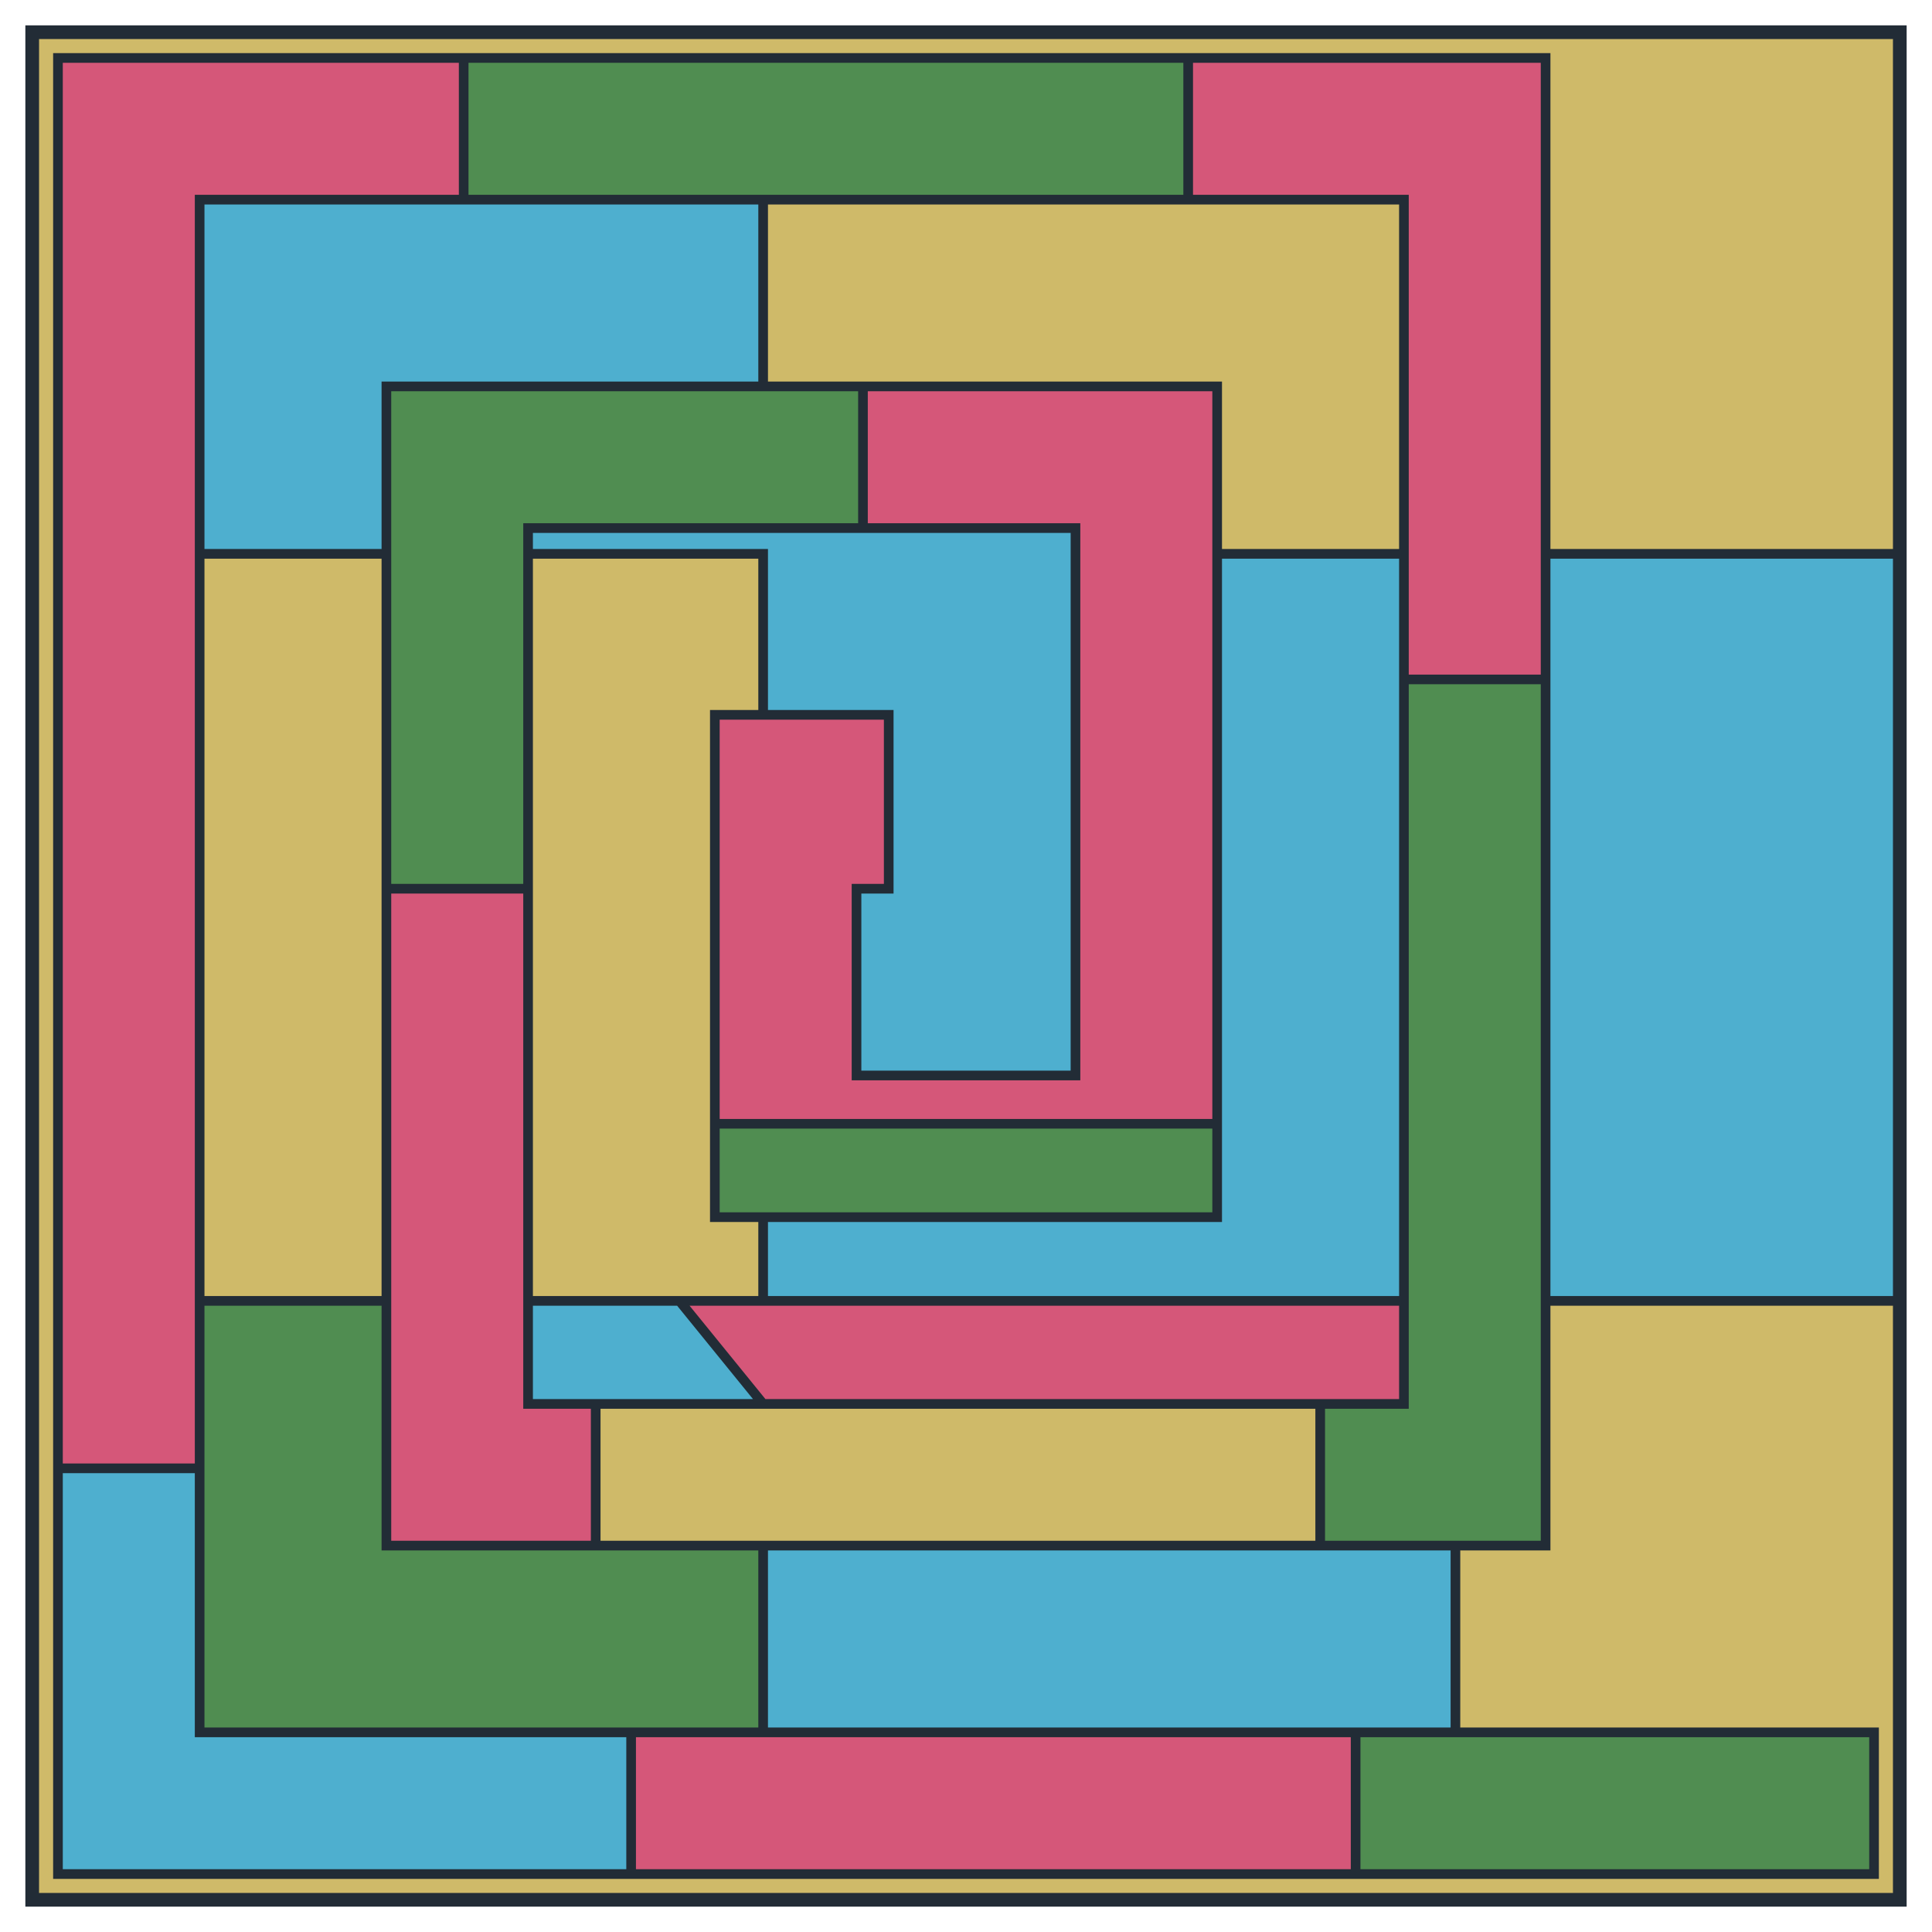
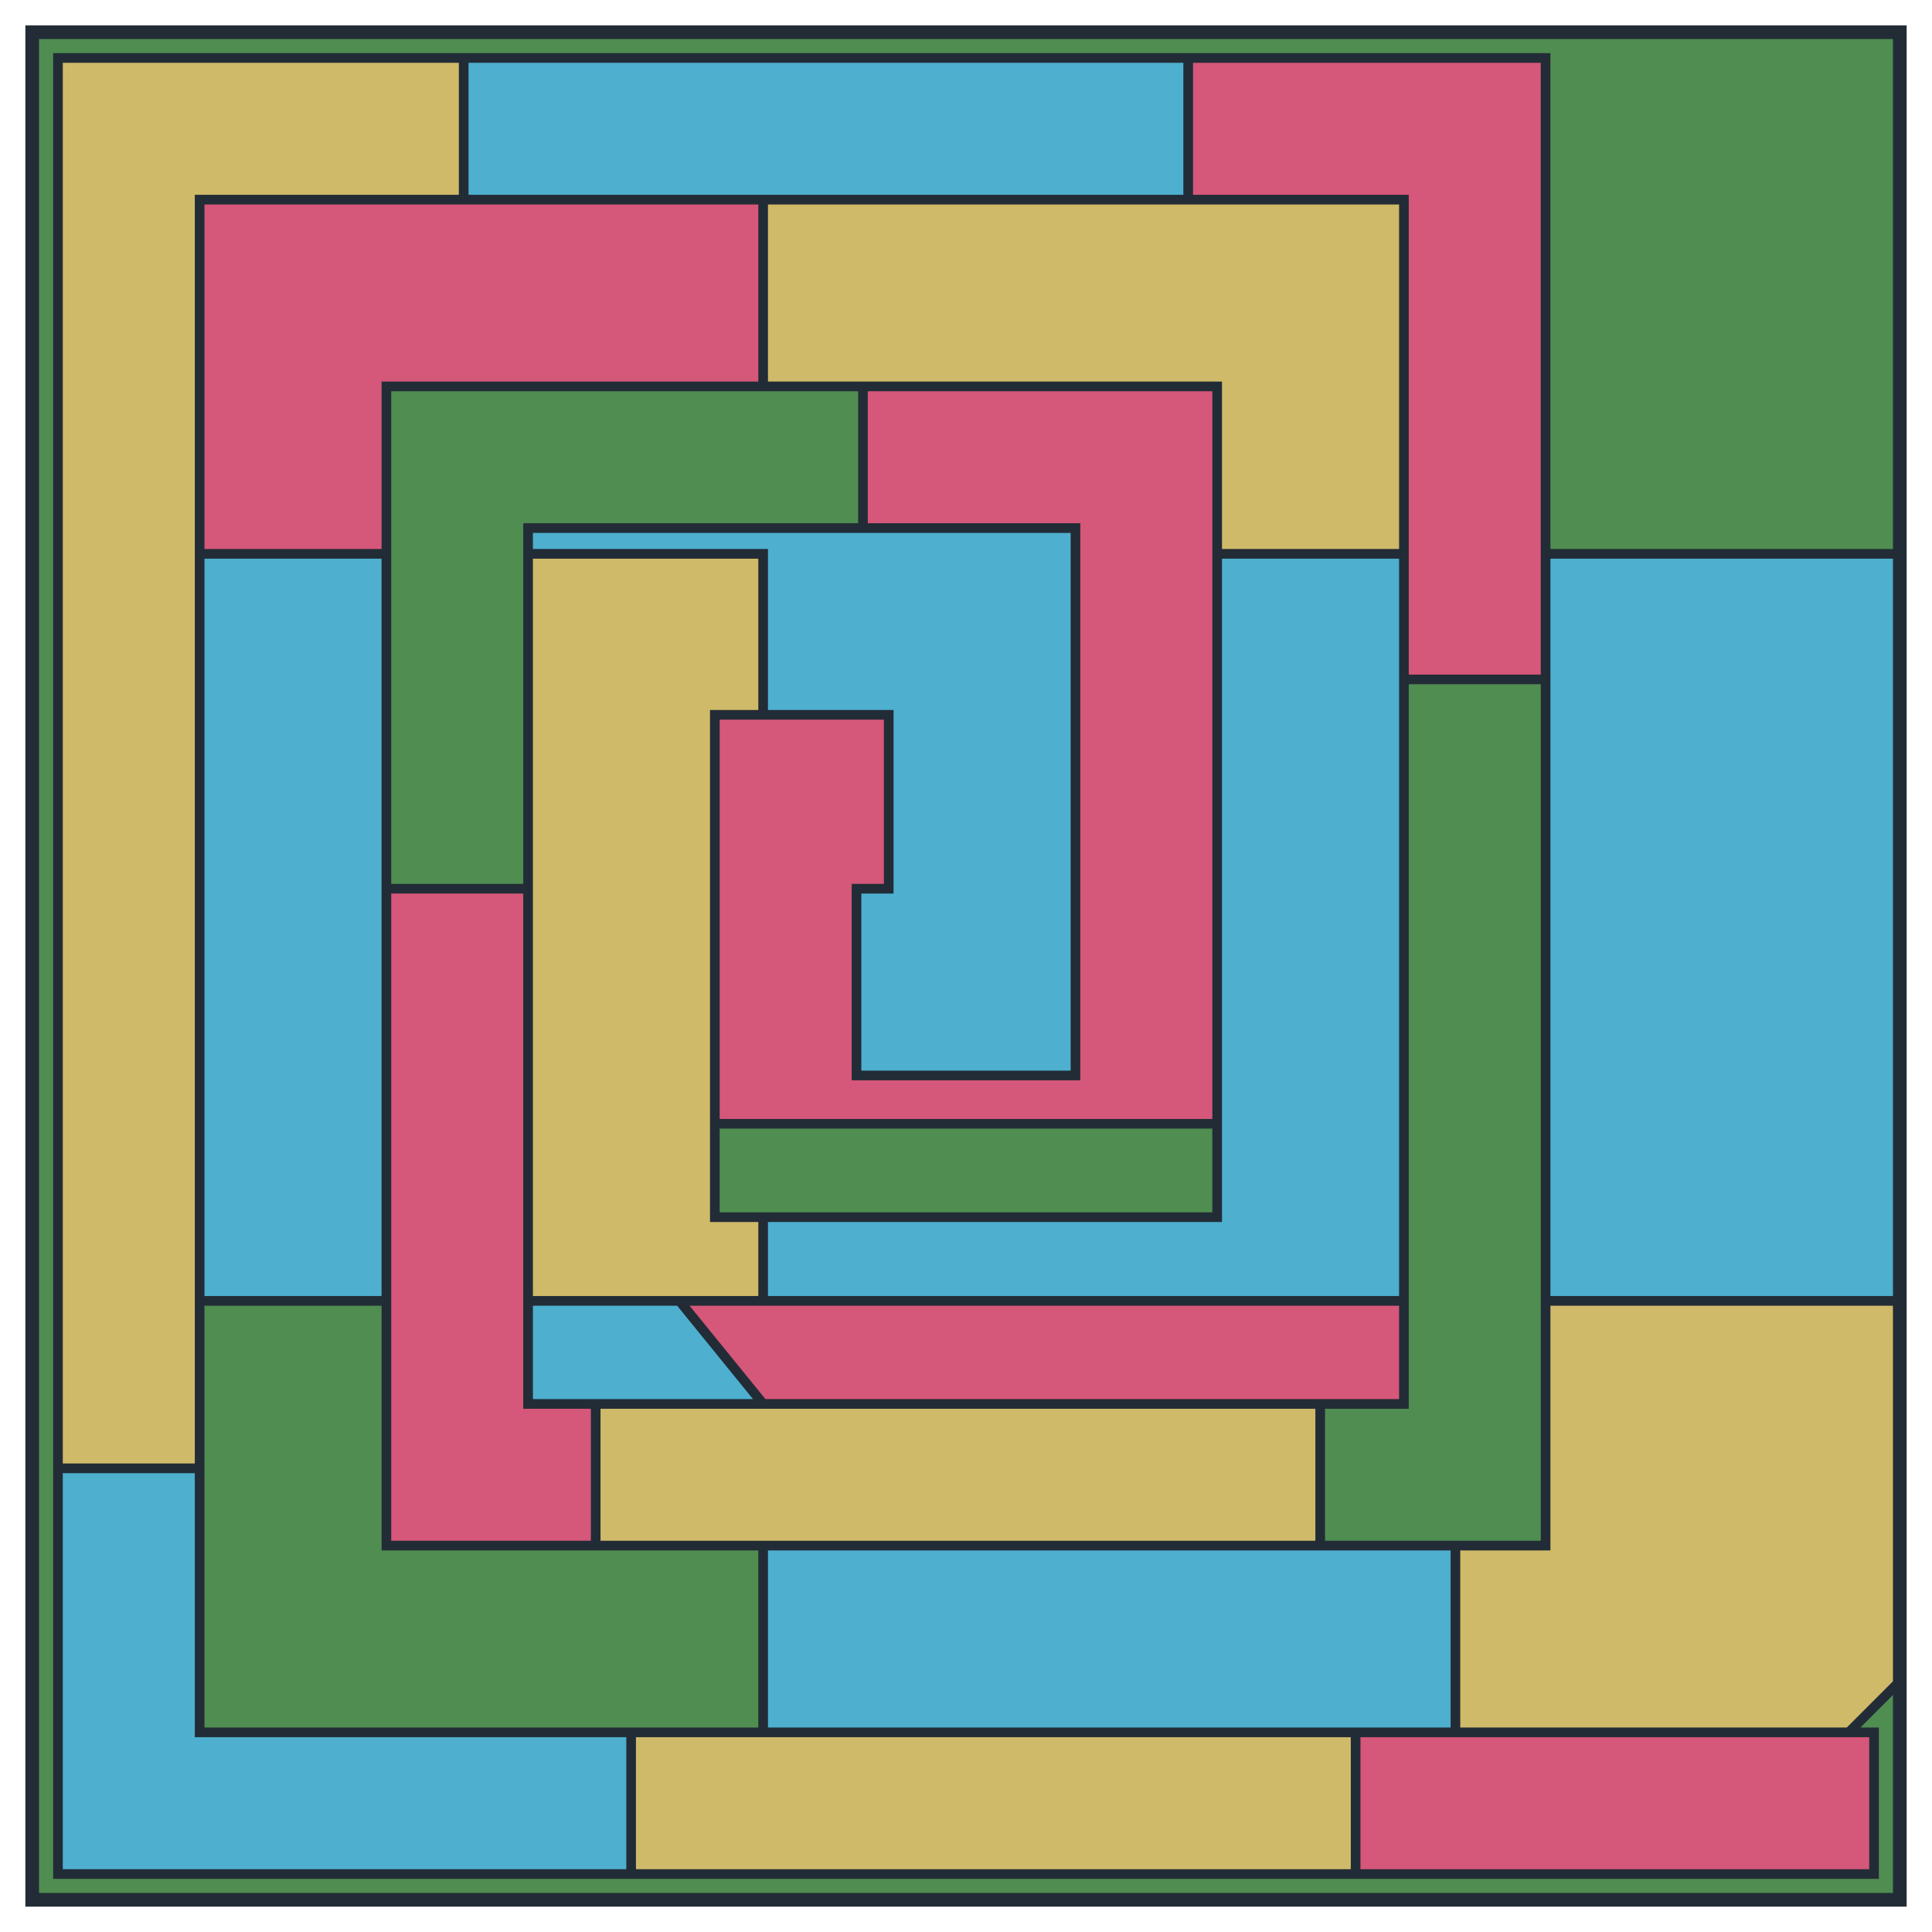
<svg xmlns="http://www.w3.org/2000/svg" viewBox="0 0 12 12">
-   <path d="M0.2 3.44L0.2 0.2L4.74 0.2L9.04 0.2L11.8 0.2L11.8 3.44L9.6 3.44L9.6 0.36L9.04 0.36L7.38 0.36L4.74 0.36L2.88 0.36L0.36 0.36L0.36 3.22L0.36 3.44L0.36 8.08L0.36 9.12L0.36 11.64L3.92 11.64L4.74 11.64L8.42 11.64L9.04 11.64L11.2 11.64L11.64 11.64L11.64 10.76L9.04 10.76L9.04 9.6L9.6 9.6L9.6 8.08L11.8 8.08L11.8 11.8L9.04 11.8L4.74 11.8L0.2 11.8L0.2 8.08Z" fill="#cfba69" fill-rule="evenodd" />
+   <path d="M9.04 0.2L11.8 0.2L11.8 3.44L9.6 3.44L9.6 0.36L9.04 0.36L7.38 0.36L4.74 0.36L2.88 0.36L0.36 0.36L0.36 3.22L0.36 3.44L0.36 8.08L0.36 9.12L0.36 11.447L0.36 11.64L3.92 11.64L4.74 11.64L8.42 11.64L9.04 11.64L11.2 11.64L11.64 11.64L11.64 10.76L11.483 10.76L11.8 10.443L11.8 11.8L9.04 11.8L4.74 11.8L0.257 11.8L0.256 11.8L0.2 11.8L0.2 8.08L0.2 3.44L0.2 0.2L4.74 0.2Z" fill="#508d51" fill-rule="evenodd" />
+   <path d="M11.8 10.443L11.483 10.76L9.04 10.76L9.04 9.6L9.6 9.6L9.6 8.08L11.8 8.08Z" fill="#cfba69" fill-rule="evenodd" />
  <path d="M11.8 8.08L9.6 8.08L9.6 4.22L9.6 3.44L11.8 3.44Z" fill="#4eafcf" fill-rule="evenodd" />
-   <path d="M8.72 8.08L8.72 4.22L9.6 4.22L9.6 8.08L9.6 9.6L9.04 9.6L8.2 9.6L8.2 8.72L8.72 8.72Z" fill="#508d51" fill-rule="evenodd" />
-   <path d="M8.2 9.6L9.04 9.6L9.04 10.76L8.42 10.76L4.74 10.76L4.74 9.6Z" fill="#4eafcf" fill-rule="evenodd" />
-   <path d="M9.04 10.76L11.64 10.76L11.64 11.64L11.2 11.64L9.04 11.64L8.42 11.64L8.42 10.76Z" fill="#508d51" fill-rule="evenodd" />
-   <path d="M4.74 10.76L8.42 10.76L8.42 11.64L4.74 11.64L3.92 11.64L3.92 10.76Z" fill="#d55779" fill-rule="evenodd" />
-   <path d="M1.24 9.12L1.24 10.76L3.92 10.76L3.92 11.64L0.36 11.64L0.36 9.12Z" fill="#4eafcf" fill-rule="evenodd" />
-   <path d="M0.36 9.12L0.36 8.08L0.36 3.44L0.36 3.22L0.36 0.36L2.88 0.36L2.88 1.24L1.24 1.24L1.24 3.22L1.24 3.44L1.24 8.08L1.24 9.12Z" fill="#d55779" fill-rule="evenodd" />
-   <path d="M7.38 0.36L7.38 1.24L4.74 1.24L2.88 1.24L2.88 0.36L4.74 0.36Z" fill="#508d51" fill-rule="evenodd" />
-   <path d="M9.6 3.44L9.6 4.22L8.72 4.22L8.72 3.44L8.72 1.24L7.38 1.24L7.38 0.36L9.04 0.36L9.6 0.36Z" fill="#d55779" fill-rule="evenodd" />
-   <path d="M2.4 8.08L2.4 9.6L3.7 9.6L4.74 9.6L4.74 10.76L3.92 10.76L1.24 10.76L1.24 9.12L1.24 8.08Z" fill="#508d51" fill-rule="evenodd" />
-   <path d="M2.4 3.44L2.4 5.52L2.4 8.08L1.24 8.08L1.24 3.44Z" fill="#cfba69" fill-rule="evenodd" />
-   <path d="M1.24 3.44L1.24 3.22L1.24 1.24L2.88 1.24L4.74 1.24L4.74 2.4L2.4 2.4L2.4 3.44Z" fill="#4eafcf" fill-rule="evenodd" />
+   <path d="M9.6 9.6L9.04 9.6L8.2 9.6L8.2 8.72L8.72 8.72L8.72 8.08L8.72 4.22L9.6 4.22L9.6 8.08Z" fill="#508d51" fill-rule="evenodd" />
+   <path d="M9.04 10.76L8.42 10.76L4.74 10.76L4.74 9.6L8.2 9.6L9.04 9.6Z" fill="#4eafcf" fill-rule="evenodd" />
+   <path d="M11.483 10.76L11.64 10.76L11.64 11.64L11.2 11.64L9.04 11.64L8.42 11.64L8.42 10.76L9.04 10.76Z" fill="#d55779" fill-rule="evenodd" />
+   <path d="M4.74 11.64L3.92 11.64L3.92 10.76L4.74 10.76L8.42 10.76L8.42 11.64Z" fill="#cfba69" fill-rule="evenodd" />
+   <path d="M0.36 9.12L1.24 9.12L1.24 10.76L3.92 10.76L3.92 11.64L0.36 11.64L0.36 11.447Z" fill="#4eafcf" fill-rule="evenodd" />
+   <path d="M0.36 8.08L0.36 3.44L0.36 3.22L0.36 0.36L2.88 0.36L2.88 1.24L1.24 1.24L1.24 3.22L1.24 3.44L1.24 8.08L1.24 9.12L0.36 9.12Z" fill="#cfba69" fill-rule="evenodd" />
+   <path d="M4.74 0.36L7.38 0.36L7.38 1.24L4.74 1.24L2.88 1.24L2.88 0.36Z" fill="#4eafcf" fill-rule="evenodd" />
+   <path d="M9.04 0.36L9.6 0.36L9.6 3.44L9.6 4.22L8.72 4.22L8.72 3.44L8.72 1.24L7.38 1.24L7.38 0.36Z" fill="#d55779" fill-rule="evenodd" />
+   <path d="M4.74 10.76L3.92 10.76L1.24 10.76L1.24 9.12L1.24 8.08L2.4 8.08L2.4 9.6L3.7 9.6L4.74 9.6Z" fill="#508d51" fill-rule="evenodd" />
+   <path d="M1.24 3.44L2.4 3.44L2.4 5.52L2.4 8.08L1.24 8.08Z" fill="#4eafcf" fill-rule="evenodd" />
+   <path d="M1.24 3.22L1.24 1.24L2.88 1.24L4.74 1.24L4.74 2.4L2.4 2.4L2.4 3.44L1.24 3.44Z" fill="#d55779" fill-rule="evenodd" />
  <path d="M7.38 1.24L8.72 1.24L8.72 3.44L7.56 3.44L7.56 2.4L5.36 2.4L4.74 2.4L4.74 1.24Z" fill="#cfba69" fill-rule="evenodd" />
-   <path d="M7.56 6.98L7.56 3.44L8.72 3.44L8.72 4.22L8.72 8.08L4.74 8.08L4.74 7.56L7.56 7.56Z" fill="#4eafcf" fill-rule="evenodd" />
-   <path d="M4.74 8.08L8.72 8.08L8.72 8.72L8.2 8.72L4.74 8.72L4.22 8.08Z" fill="#d55779" fill-rule="evenodd" />
-   <path d="M4.74 8.72L8.2 8.72L8.2 9.6L4.74 9.6L3.7 9.6L3.7 8.72Z" fill="#cfba69" fill-rule="evenodd" />
-   <path d="M3.28 5.52L3.28 8.08L3.28 8.72L3.7 8.72L3.7 9.6L2.4 9.6L2.4 8.08L2.4 5.52Z" fill="#d55779" fill-rule="evenodd" />
+   <path d="M8.72 8.08L4.74 8.08L4.74 7.56L7.56 7.56L7.56 6.98L7.56 3.44L8.72 3.44L8.72 4.22Z" fill="#4eafcf" fill-rule="evenodd" />
+   <path d="M8.72 8.72L8.2 8.72L4.74 8.72L4.22 8.08L4.74 8.08L8.72 8.08Z" fill="#d55779" fill-rule="evenodd" />
+   <path d="M8.2 9.6L4.74 9.6L3.7 9.6L3.7 8.72L4.74 8.72L8.2 8.72Z" fill="#cfba69" fill-rule="evenodd" />
+   <path d="M2.4 9.6L2.4 8.08L2.4 5.52L3.28 5.52L3.28 8.08L3.28 8.72L3.7 8.72L3.7 9.6Z" fill="#d55779" fill-rule="evenodd" />
  <path d="M2.4 3.44L2.4 2.4L4.74 2.4L5.36 2.4L5.36 3.28L4.74 3.28L3.28 3.28L3.28 3.44L3.28 5.52L2.4 5.52Z" fill="#508d51" fill-rule="evenodd" />
-   <path d="M4.44 6.98L4.44 4.44L4.74 4.44L5.52 4.44L5.52 5.52L5.32 5.52L5.32 6.68L6.68 6.68L6.68 3.44L6.68 3.28L5.36 3.28L5.36 2.4L7.56 2.4L7.56 3.44L7.56 6.98L6.66 6.98Z" fill="#d55779" fill-rule="evenodd" />
-   <path d="M7.56 6.98L7.56 7.56L4.74 7.56L4.44 7.56L4.44 6.98L6.66 6.98Z" fill="#508d51" fill-rule="evenodd" />
-   <path d="M4.74 4.44L4.44 4.44L4.44 6.98L4.44 7.56L4.74 7.56L4.74 8.08L4.22 8.08L3.28 8.08L3.28 5.52L3.28 3.44L4.74 3.44Z" fill="#cfba69" fill-rule="evenodd" />
-   <path d="M4.22 8.08L4.74 8.72L3.7 8.72L3.28 8.72L3.28 8.08Z" fill="#4eafcf" fill-rule="evenodd" />
-   <path d="M3.28 3.44L3.28 3.28L4.74 3.28L5.36 3.28L6.68 3.28L6.68 3.44L6.68 6.68L5.32 6.68L5.32 5.52L5.52 5.52L5.52 4.44L4.74 4.44L4.74 3.44Z" fill="#4eafcf" fill-rule="evenodd" />
-   <path d="M0.36 9.12L1.24 9.12M0.36 9.12L0.36 11.64L3.92 11.64M2.88 0.36L0.36 0.36L0.36 3.22L0.36 3.44L0.36 8.08L0.36 9.12M1.24 3.44L2.4 3.44M1.24 3.44L1.24 8.08M2.88 1.24L1.24 1.24L1.24 3.22L1.24 3.44M1.24 8.08L2.4 8.08M1.24 8.08L1.24 9.12M1.24 9.12L1.24 10.76L3.92 10.76M2.4 3.44L2.4 5.52M2.4 3.44L2.4 2.4L4.74 2.4M2.4 5.52L3.28 5.52M2.4 5.52L2.4 8.08M2.4 8.08L2.4 9.6L3.7 9.6M2.88 0.36L4.74 0.36L7.38 0.36M2.88 0.36L2.88 1.24M2.88 1.24L4.74 1.24M3.28 3.44L4.74 3.44L4.74 4.44M3.28 3.44L3.28 5.52M3.28 3.44L3.28 3.28L4.74 3.28L5.36 3.28M3.28 5.52L3.28 8.08M3.28 8.08L4.22 8.08M3.28 8.08L3.28 8.72L3.7 8.72M3.7 8.72L4.74 8.72M3.7 8.72L3.7 9.6M3.7 9.6L4.74 9.6M3.92 10.76L4.74 10.76M3.92 10.76L3.92 11.64M3.92 11.64L4.74 11.64L8.42 11.64M4.22 8.08L4.74 8.08M4.22 8.08L4.74 8.72M4.44 6.98L6.66 6.98L7.56 6.98M4.44 6.98L4.44 7.56L4.74 7.56M4.44 6.98L4.44 4.44L4.74 4.44M4.74 1.24L7.38 1.24M4.74 1.24L4.74 2.4M4.74 2.4L5.36 2.4M4.74 4.44L5.52 4.44L5.52 5.52L5.32 5.52L5.32 6.68L6.68 6.68L6.68 3.44L6.68 3.28L5.36 3.28M4.74 7.56L7.56 7.56L7.56 6.98M4.74 7.56L4.74 8.08M4.74 8.08L8.72 8.08M4.74 8.72L8.2 8.72M4.74 9.6L8.2 9.6M4.74 9.6L4.74 10.76M4.74 10.76L8.42 10.76M5.36 2.4L7.56 2.4L7.56 3.44M5.36 2.4L5.36 3.28M7.38 0.36L9.04 0.36L9.6 0.36L9.6 3.44M7.38 0.36L7.38 1.24M7.38 1.24L8.72 1.24L8.72 3.44M7.56 3.44L8.72 3.44M7.56 3.44L7.56 6.98M8.2 8.72L8.72 8.72L8.72 8.08M8.2 8.72L8.2 9.6M8.2 9.6L9.04 9.6M8.42 10.76L9.04 10.76M8.42 10.76L8.42 11.64M8.42 11.64L9.04 11.64L11.2 11.64L11.64 11.64L11.64 10.76L9.04 10.76M8.72 3.44L8.72 4.22M8.72 4.22L9.6 4.22M8.72 4.22L8.72 8.08M9.04 9.6L9.6 9.6L9.6 8.08M9.04 9.6L9.04 10.76M9.6 3.44L11.8 3.44M9.6 3.44L9.6 4.22M9.6 4.22L9.6 8.08M9.6 8.08L11.8 8.08" fill="none" stroke="#222c36" stroke-width=".06" />
-   <path d="M0.2 0.2L0.2 3.44L0.2 8.08L0.2 11.8L4.74 11.8L9.04 11.8L11.8 11.8L11.8 8.08L11.8 3.44L11.8 0.2L9.04 0.2L4.74 0.2Z" fill="none" stroke="#222c36" stroke-width=".085" />
+   <path d="M5.36 2.4L7.56 2.4L7.56 3.44L7.56 6.98L6.66 6.98L4.44 6.98L4.44 4.44L4.74 4.44L5.52 4.44L5.52 5.52L5.32 5.52L5.32 6.68L6.68 6.68L6.68 3.44L6.68 3.28L5.36 3.28Z" fill="#d55779" fill-rule="evenodd" />
+   <path d="M4.44 7.56L4.44 6.98L6.66 6.98L7.56 6.98L7.56 7.56L4.74 7.56Z" fill="#508d51" fill-rule="evenodd" />
+   <path d="M3.28 3.44L4.74 3.44L4.74 4.44L4.44 4.44L4.44 6.98L4.44 7.56L4.74 7.56L4.74 8.08L4.22 8.08L3.28 8.08L3.28 5.52Z" fill="#cfba69" fill-rule="evenodd" />
+   <path d="M3.28 8.72L3.28 8.08L4.22 8.08L4.74 8.72L3.7 8.72Z" fill="#4eafcf" fill-rule="evenodd" />
+   <path d="M3.28 3.28L4.74 3.28L5.36 3.28L6.68 3.28L6.68 3.44L6.68 6.68L5.32 6.68L5.32 5.52L5.52 5.52L5.52 4.44L4.74 4.44L4.74 3.44L3.28 3.44Z" fill="#4eafcf" fill-rule="evenodd" />
+   <path d="M0.36 9.12L1.24 9.12M0.36 9.12L0.36 11.447L0.36 11.64L3.92 11.64M2.88 0.36L0.36 0.36L0.36 3.22L0.36 3.44L0.36 8.08L0.36 9.12M1.24 3.44L2.4 3.44M1.24 3.44L1.24 8.08M2.88 1.24L1.24 1.24L1.24 3.22L1.24 3.44M1.24 8.08L2.4 8.08M1.24 8.08L1.24 9.12M1.24 9.12L1.24 10.76L3.92 10.76M2.4 3.44L2.4 5.52M2.4 3.44L2.4 2.4L4.74 2.4M2.4 5.52L3.28 5.52M2.4 5.52L2.4 8.08M2.4 8.08L2.4 9.6L3.7 9.6M2.88 0.36L4.74 0.36L7.38 0.36M2.88 0.36L2.88 1.24M2.88 1.24L4.74 1.24M3.28 3.44L4.74 3.44L4.74 4.44M3.28 3.44L3.28 5.52M3.28 3.44L3.28 3.28L4.74 3.28L5.36 3.28M3.28 5.52L3.28 8.08M3.28 8.08L4.22 8.08M3.28 8.08L3.28 8.72L3.7 8.72M3.7 8.72L4.74 8.72M3.7 8.72L3.7 9.6M3.7 9.6L4.74 9.6M3.92 10.76L4.74 10.76M3.92 10.76L3.92 11.64M3.92 11.64L4.74 11.64L8.42 11.64M4.22 8.08L4.74 8.08M4.22 8.08L4.74 8.72M4.44 6.98L6.66 6.98L7.56 6.98M4.44 6.98L4.44 7.56L4.74 7.56M4.44 6.98L4.44 4.44L4.74 4.44M4.74 1.24L7.38 1.24M4.74 1.24L4.74 2.4M4.74 2.4L5.36 2.4M4.74 4.44L5.52 4.44L5.52 5.52L5.32 5.52L5.32 6.68L6.68 6.68L6.68 3.44L6.68 3.28L5.36 3.28M4.74 7.56L7.56 7.56L7.56 6.98M4.74 7.56L4.74 8.08M4.74 8.08L8.72 8.08M4.74 8.72L8.2 8.72M4.74 9.6L8.2 9.6M4.74 9.6L4.74 10.76M4.74 10.76L8.42 10.76M5.36 2.4L7.56 2.4L7.56 3.44M5.36 2.4L5.36 3.28M7.38 0.36L9.04 0.36L9.6 0.36L9.6 3.44M7.38 0.36L7.38 1.24M7.38 1.24L8.72 1.24L8.72 3.44M7.56 3.44L8.72 3.44M7.56 3.44L7.56 6.98M8.2 8.72L8.72 8.72L8.72 8.08M8.2 8.72L8.2 9.6M8.2 9.6L9.04 9.6M8.42 10.76L9.04 10.76M8.42 10.76L8.42 11.64M8.42 11.64L9.04 11.64L11.2 11.64L11.64 11.64L11.64 10.76L11.483 10.76M8.72 3.44L8.72 4.22M8.72 4.22L9.6 4.22M8.72 4.22L8.72 8.08M9.04 9.6L9.6 9.6L9.6 8.08M9.04 9.6L9.04 10.76M9.04 10.76L11.483 10.76M9.6 3.44L11.8 3.44M9.6 3.44L9.6 4.22M9.6 4.22L9.6 8.08M9.6 8.08L11.8 8.08M11.483 10.76L11.8 10.443" fill="none" stroke="#222c36" stroke-width=".06" />
+   <path d="M11.8 0.2L9.04 0.2L4.74 0.2L0.2 0.2L0.2 3.44L0.2 8.08L0.2 11.8L0.256 11.8L0.257 11.8L4.74 11.8L9.04 11.8L11.8 11.8L11.8 10.443L11.8 8.08L11.8 3.44Z" fill="none" stroke="#222c36" stroke-width=".085" />
</svg>
